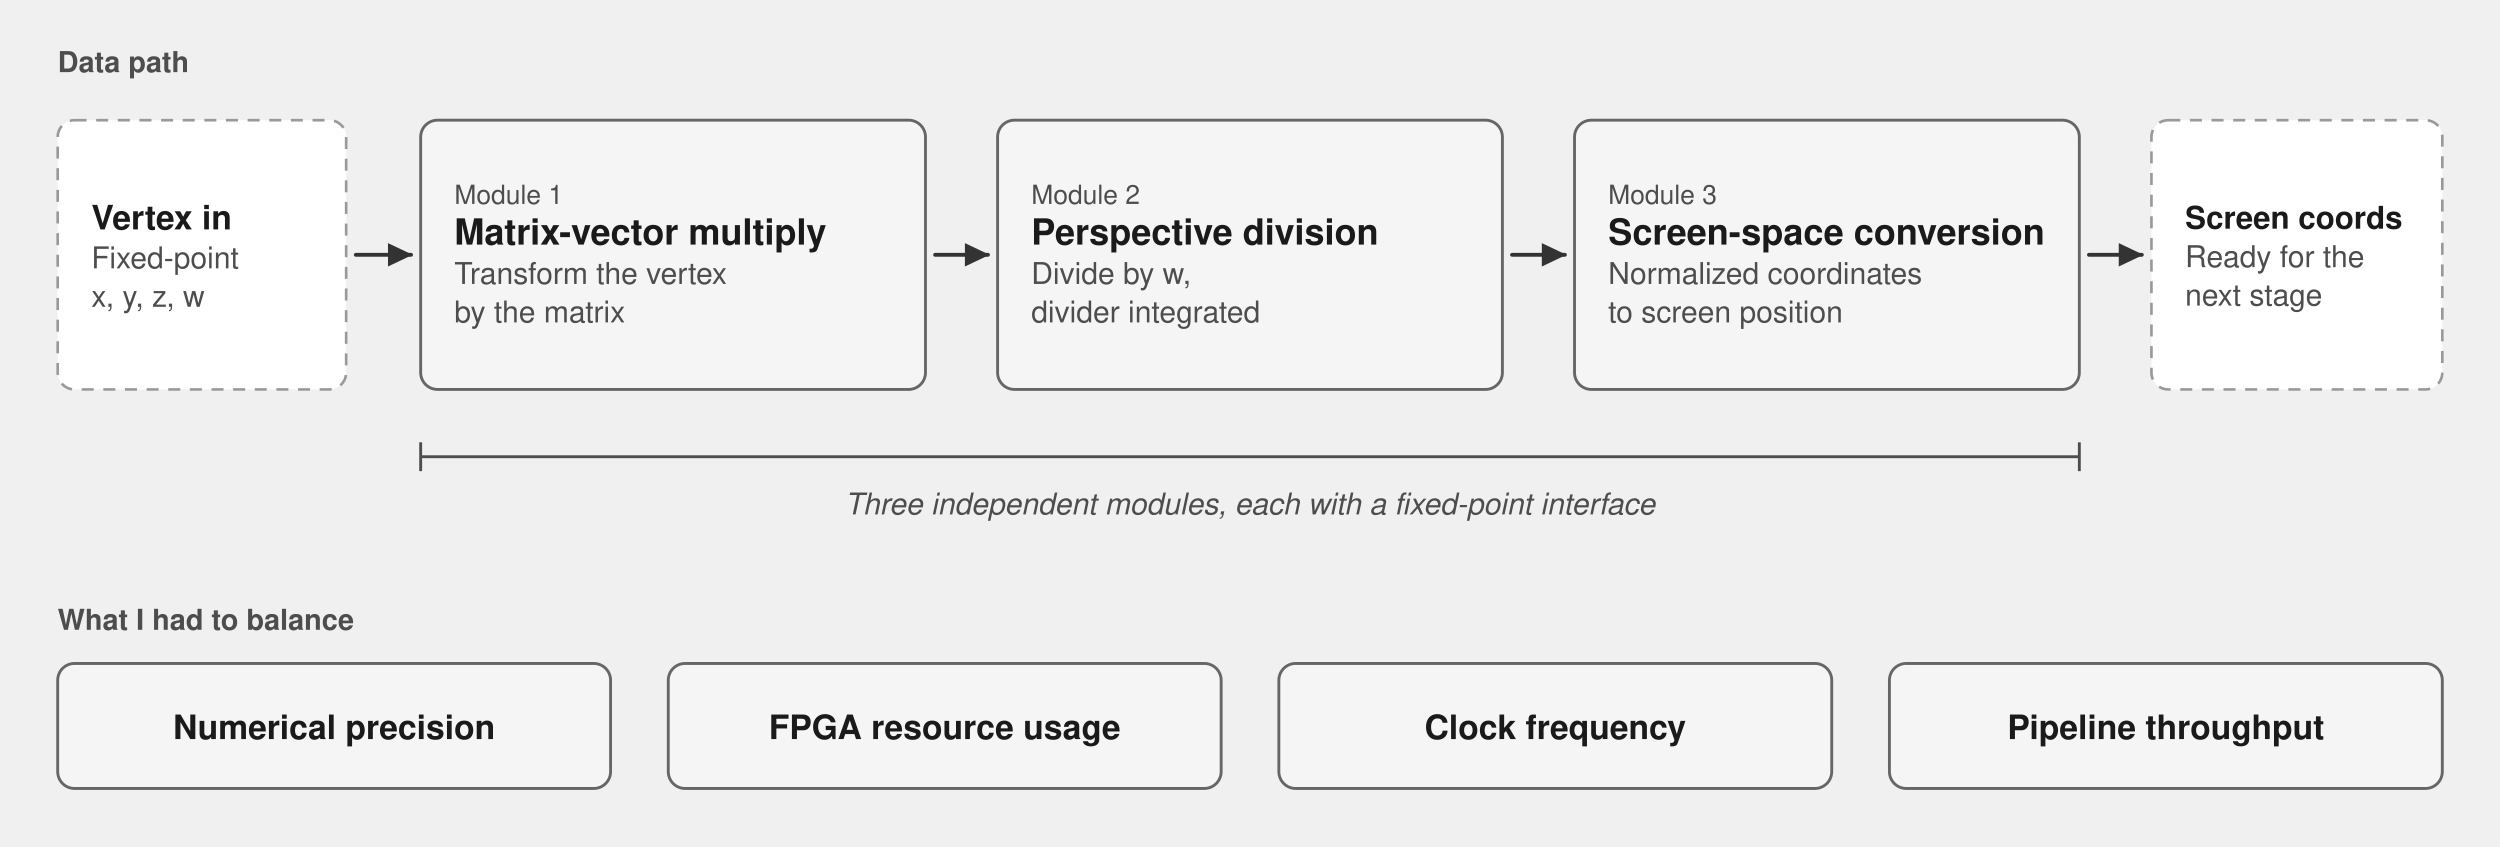
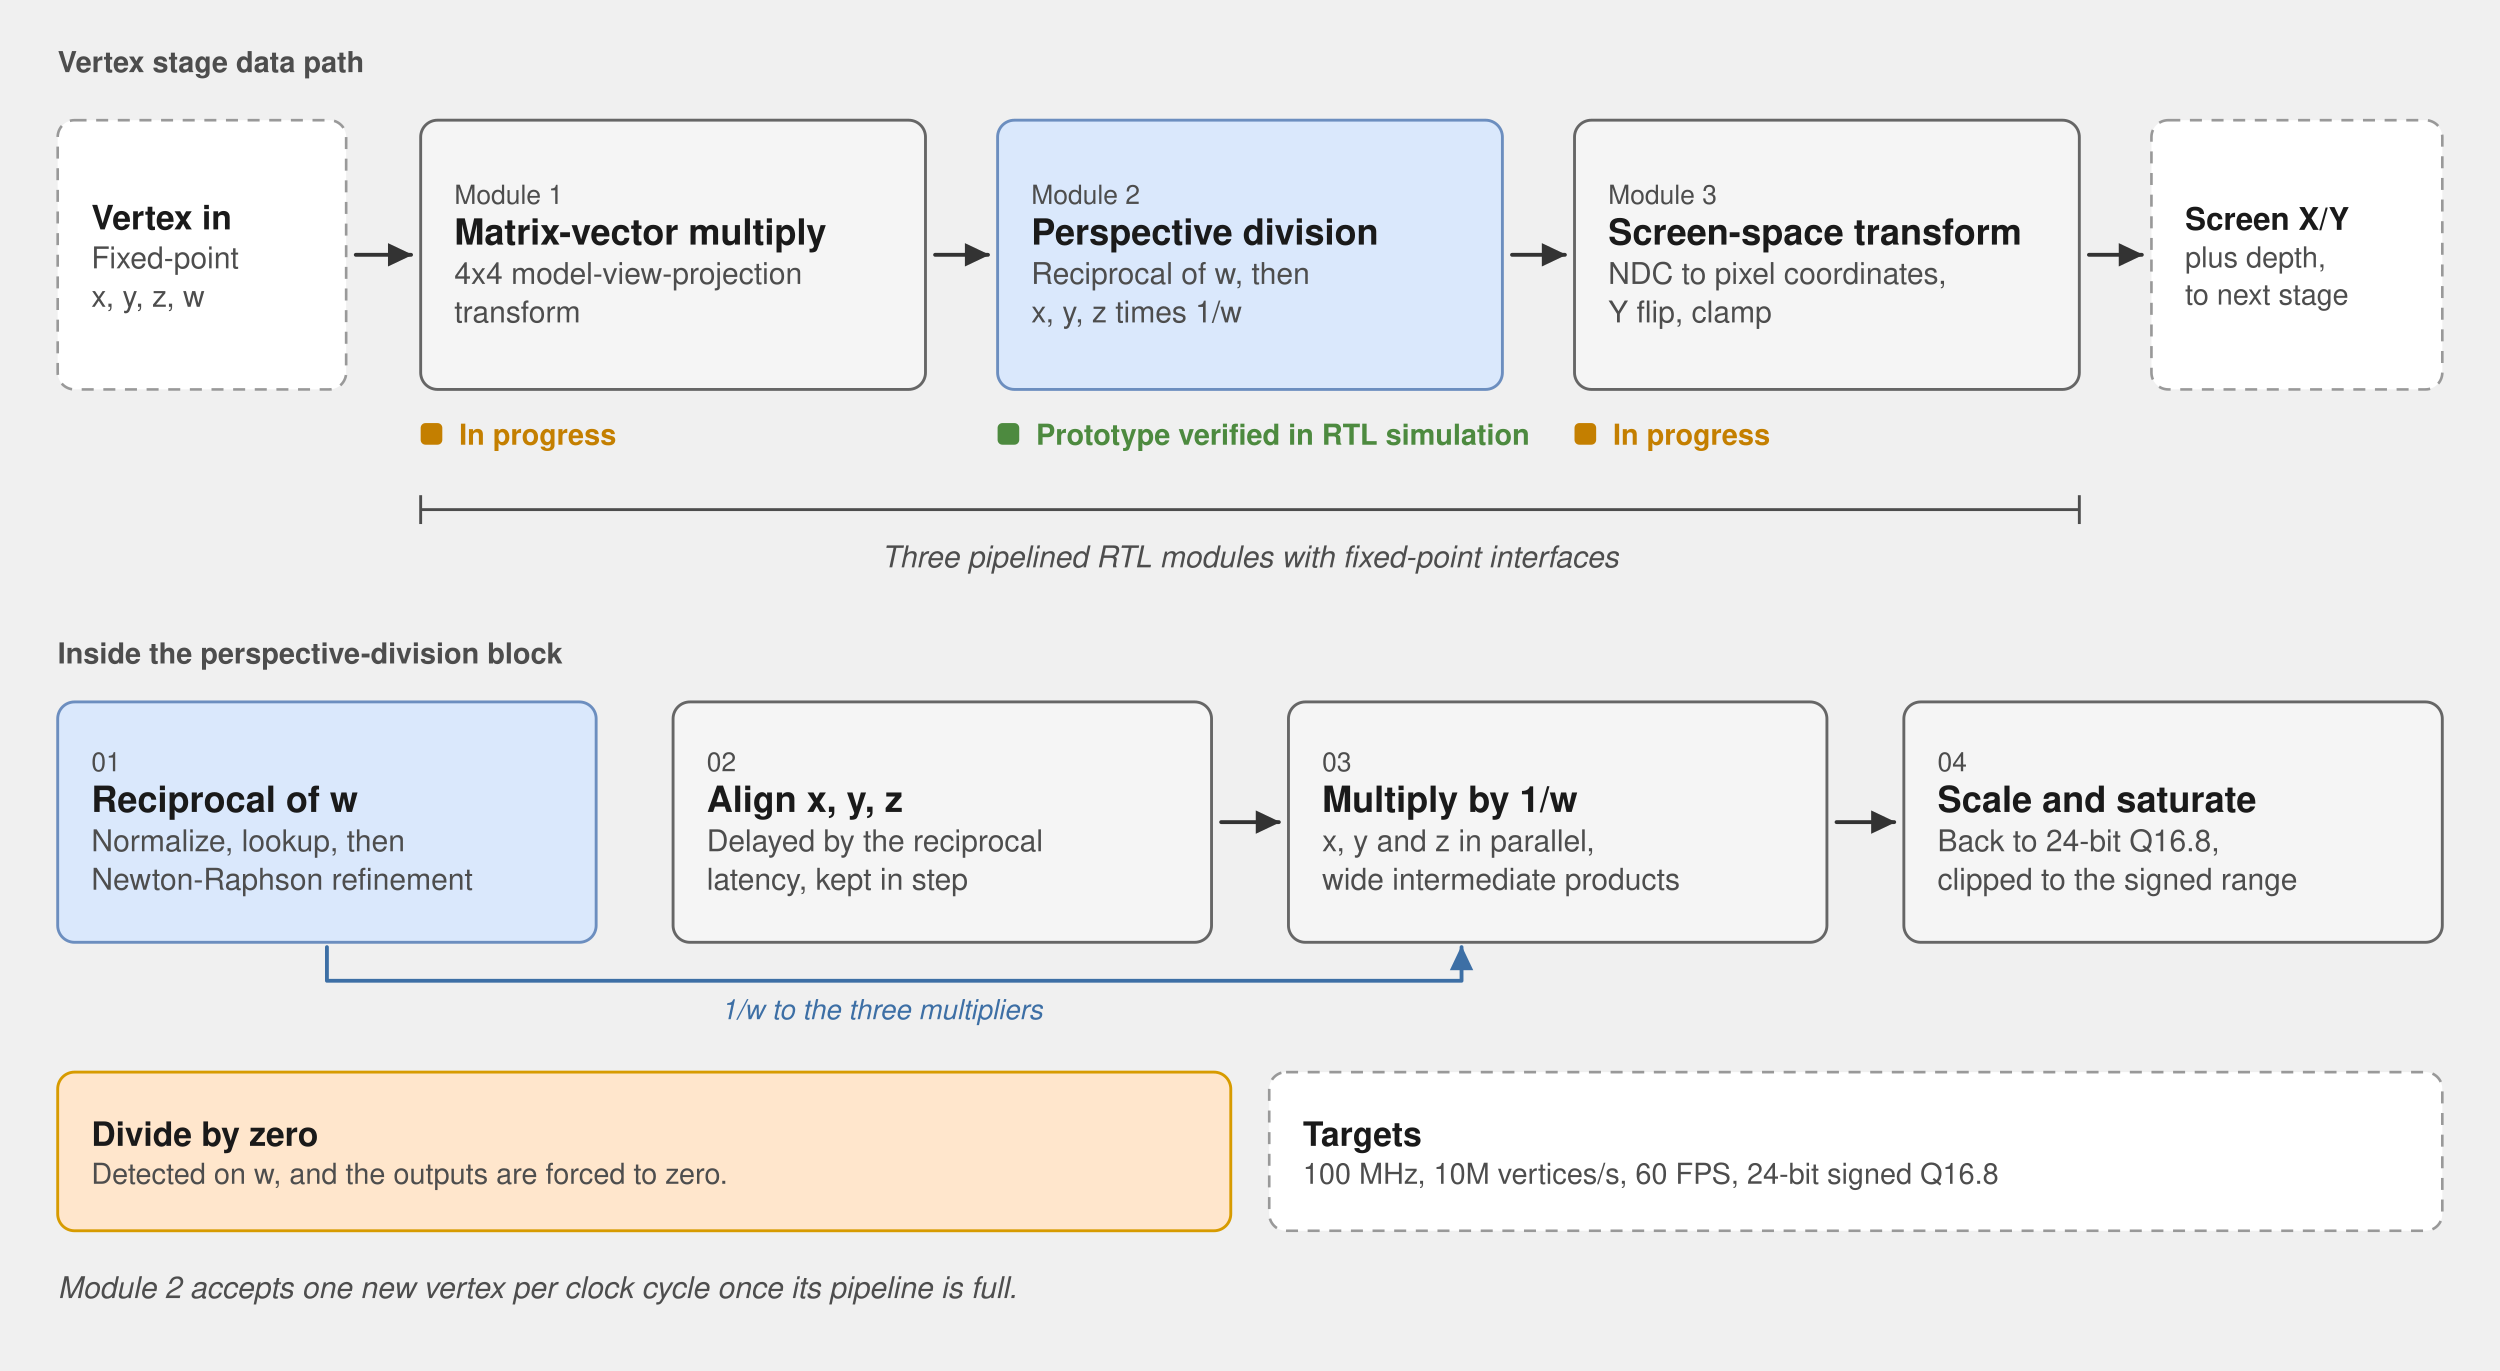
- <svg xmlns="http://www.w3.org/2000/svg" viewBox="0 0 1040 352" width="1040" height="352" role="img" aria-labelledby="t d" font-family="Helvetica, Arial, sans-serif">
+ <svg xmlns="http://www.w3.org/2000/svg" viewBox="0 0 1040 570" width="1040" height="570" role="img" aria-labelledby="t d" font-family="Helvetica, Arial, sans-serif">
  <defs>
    <marker id="a_ink" viewBox="0 0 10 10" refX="8.5" refY="5" markerWidth="8" markerHeight="8" orient="auto-start-reverse">
      <path d="M1 1.2 L9 5 L1 8.8 Z" fill="#333333" />
    </marker>
    <marker id="a_teal" viewBox="0 0 10 10" refX="8.5" refY="5" markerWidth="8" markerHeight="8" orient="auto-start-reverse">
      <path d="M1 1.2 L9 5 L1 8.8 Z" fill="#3d6fa5" />
    </marker>
    <marker id="a_rust" viewBox="0 0 10 10" refX="8.5" refY="5" markerWidth="8" markerHeight="8" orient="auto-start-reverse">
      <path d="M1 1.2 L9 5 L1 8.8 Z" fill="#c47f00" />
    </marker>
    <marker id="a_mute" viewBox="0 0 10 10" refX="8.5" refY="5" markerWidth="8" markerHeight="8" orient="auto-start-reverse">
      <path d="M1 1.2 L9 5 L1 8.8 Z" fill="#4d4d4d" />
    </marker>
    <marker id="a_good" viewBox="0 0 10 10" refX="8.5" refY="5" markerWidth="8" markerHeight="8" orient="auto-start-reverse">
      <path d="M1 1.2 L9 5 L1 8.8 Z" fill="#4d8a3f" />
    </marker>
  </defs>
-   <text x="24" y="30" font-size="12" font-weight="700" fill="#4d4d4d" text-anchor="start">Data path</text>
+   <text x="24" y="30" font-size="12" font-weight="700" fill="#4d4d4d" text-anchor="start">Vertex stage data path</text>
  <rect x="24" y="50" width="120" height="112" rx="7" fill="#ffffff" stroke="#999999" stroke-width="1.1" stroke-dasharray="5 4" />
  <text x="38" y="95.44" font-size="14" font-weight="700" fill="#1a1a1a" text-anchor="start">Vertex in</text>
  <text x="38" y="111.62" font-size="12.5" font-weight="400" fill="#4d4d4d" text-anchor="start">Fixed-point</text>
  <text x="38" y="127.62" font-size="12.5" font-weight="400" fill="#4d4d4d" text-anchor="start">x, y, z, w</text>
  <rect x="175" y="50" width="210" height="112" rx="7" fill="#f5f5f5" stroke="#666666" stroke-width="1.2" />
  <text x="189" y="84.84" font-size="11.0" font-weight="400" fill="#4d4d4d" text-anchor="start">Module 1</text>
  <text x="189" y="101.76" font-size="15" font-weight="700" fill="#1a1a1a" text-anchor="start">Matrix-vector multiply</text>
-   <text x="189" y="118.12" font-size="12.5" font-weight="400" fill="#4d4d4d" text-anchor="start">Transform the vertex</text>
-   <text x="189" y="134.12" font-size="12.5" font-weight="400" fill="#4d4d4d" text-anchor="start">by the matrix</text>
-   <rect x="415" y="50" width="210" height="112" rx="7" fill="#f5f5f5" stroke="#666666" stroke-width="1.2" />
+   <text x="189" y="118.12" font-size="12.5" font-weight="400" fill="#4d4d4d" text-anchor="start">4x4 model-view-projection</text>
+   <text x="189" y="134.12" font-size="12.5" font-weight="400" fill="#4d4d4d" text-anchor="start">transform</text>
+   <rect x="415" y="50" width="210" height="112" rx="7" fill="#dae8fc" stroke="#6c8ebf" stroke-width="1.2" />
  <text x="429" y="84.84" font-size="11.0" font-weight="400" fill="#4d4d4d" text-anchor="start">Module 2</text>
  <text x="429" y="101.76" font-size="15" font-weight="700" fill="#1a1a1a" text-anchor="start">Perspective division</text>
-   <text x="429" y="118.12" font-size="12.5" font-weight="400" fill="#4d4d4d" text-anchor="start">Divide by w,</text>
-   <text x="429" y="134.12" font-size="12.5" font-weight="400" fill="#4d4d4d" text-anchor="start">divider integrated</text>
+   <text x="429" y="118.12" font-size="12.5" font-weight="400" fill="#4d4d4d" text-anchor="start">Reciprocal of w, then</text>
+   <text x="429" y="134.12" font-size="12.5" font-weight="400" fill="#4d4d4d" text-anchor="start">x, y, z times 1/w</text>
  <rect x="655" y="50" width="210" height="112" rx="7" fill="#f5f5f5" stroke="#666666" stroke-width="1.2" />
  <text x="669" y="84.84" font-size="11.0" font-weight="400" fill="#4d4d4d" text-anchor="start">Module 3</text>
-   <text x="669" y="101.76" font-size="15" font-weight="700" fill="#1a1a1a" text-anchor="start">Screen-space conversion</text>
-   <text x="669" y="118.12" font-size="12.5" font-weight="400" fill="#4d4d4d" text-anchor="start">Normalized coordinates</text>
-   <text x="669" y="134.12" font-size="12.5" font-weight="400" fill="#4d4d4d" text-anchor="start">to screen position</text>
+   <text x="669" y="101.76" font-size="15" font-weight="700" fill="#1a1a1a" text-anchor="start">Screen-space transform</text>
+   <text x="669" y="118.12" font-size="12.5" font-weight="400" fill="#4d4d4d" text-anchor="start">NDC to pixel coordinates,</text>
+   <text x="669" y="134.12" font-size="12.5" font-weight="400" fill="#4d4d4d" text-anchor="start">Y flip, clamp</text>
  <rect x="895" y="50" width="121" height="112" rx="7" fill="#ffffff" stroke="#999999" stroke-width="1.1" stroke-dasharray="5 4" />
-   <text x="909" y="95.12" font-size="13" font-weight="700" fill="#1a1a1a" text-anchor="start">Screen coords</text>
-   <text x="909" y="111.12" font-size="12.5" font-weight="400" fill="#4d4d4d" text-anchor="start">Ready for the</text>
-   <text x="909" y="127.12" font-size="12.5" font-weight="400" fill="#4d4d4d" text-anchor="start">next stage</text>
+   <text x="909" y="95.62" font-size="13" font-weight="700" fill="#1a1a1a" text-anchor="start">Screen X/Y</text>
+   <text x="909" y="111.21" font-size="12" font-weight="400" fill="#4d4d4d" text-anchor="start">plus depth,</text>
+   <text x="909" y="126.71" font-size="12" font-weight="400" fill="#4d4d4d" text-anchor="start">to next stage</text>
  <path d="M148 106 L171 106" fill="none" stroke="#333333" stroke-width="1.6" stroke-linejoin="round" stroke-linecap="round" marker-end="url(#a_ink)" />
  <path d="M389 106 L411 106" fill="none" stroke="#333333" stroke-width="1.6" stroke-linejoin="round" stroke-linecap="round" marker-end="url(#a_ink)" />
  <path d="M629 106 L651 106" fill="none" stroke="#333333" stroke-width="1.6" stroke-linejoin="round" stroke-linecap="round" marker-end="url(#a_ink)" />
  <path d="M869 106 L891 106" fill="none" stroke="#333333" stroke-width="1.6" stroke-linejoin="round" stroke-linecap="round" marker-end="url(#a_ink)" />
-   <line x1="175" y1="190" x2="865" y2="190" stroke="#4d4d4d" stroke-width="1.2" />
-   <line x1="175" y1="184" x2="175" y2="196" stroke="#4d4d4d" stroke-width="1.2" />
-   <line x1="865" y1="184" x2="865" y2="196" stroke="#4d4d4d" stroke-width="1.2" />
-   <text x="520" y="214" font-size="12.5" font-weight="400" fill="#4d4d4d" text-anchor="middle" font-style="italic">Three independent modules, each with a fixed-point interface</text>
-   <text x="24" y="262" font-size="12" font-weight="700" fill="#4d4d4d" text-anchor="start">What I had to balance</text>
-   <rect x="24" y="276" width="230" height="52" rx="7" fill="#f5f5f5" stroke="#666666" stroke-width="1.2" />
-   <text x="139" y="307.44" font-size="14" font-weight="700" fill="#1a1a1a" text-anchor="middle">Numerical precision</text>
-   <rect x="278" y="276" width="230" height="52" rx="7" fill="#f5f5f5" stroke="#666666" stroke-width="1.2" />
-   <text x="393" y="307.44" font-size="14" font-weight="700" fill="#1a1a1a" text-anchor="middle">FPGA resource usage</text>
-   <rect x="532" y="276" width="230" height="52" rx="7" fill="#f5f5f5" stroke="#666666" stroke-width="1.2" />
-   <text x="647" y="307.44" font-size="14" font-weight="700" fill="#1a1a1a" text-anchor="middle">Clock frequency</text>
-   <rect x="786" y="276" width="230" height="52" rx="7" fill="#f5f5f5" stroke="#666666" stroke-width="1.2" />
-   <text x="901" y="307.44" font-size="14" font-weight="700" fill="#1a1a1a" text-anchor="middle">Pipeline throughput</text>
+   <rect x="175" y="176" width="9" height="9" rx="2" fill="#c47f00" stroke="none" stroke-width="1" />
+   <text x="191" y="185" font-size="12" font-weight="700" fill="#c47f00" text-anchor="start">In progress</text>
+   <rect x="415" y="176" width="9" height="9" rx="2" fill="#4d8a3f" stroke="none" stroke-width="1" />
+   <text x="431" y="185" font-size="12" font-weight="700" fill="#4d8a3f" text-anchor="start">Prototype verified in RTL simulation</text>
+   <rect x="655" y="176" width="9" height="9" rx="2" fill="#c47f00" stroke="none" stroke-width="1" />
+   <text x="671" y="185" font-size="12" font-weight="700" fill="#c47f00" text-anchor="start">In progress</text>
+   <line x1="175" y1="212" x2="865" y2="212" stroke="#4d4d4d" stroke-width="1.2" />
+   <line x1="175" y1="206" x2="175" y2="218" stroke="#4d4d4d" stroke-width="1.2" />
+   <line x1="865" y1="206" x2="865" y2="218" stroke="#4d4d4d" stroke-width="1.2" />
+   <text x="520" y="236" font-size="12.5" font-weight="400" fill="#4d4d4d" text-anchor="middle" font-style="italic">Three pipelined RTL modules with fixed-point interfaces</text>
+   <text x="24" y="276" font-size="12" font-weight="700" fill="#4d4d4d" text-anchor="start">Inside the perspective-division block</text>
+   <rect x="24" y="292" width="224" height="100" rx="7" fill="#dae8fc" stroke="#6c8ebf" stroke-width="1.2" />
+   <text x="38" y="320.84" font-size="11.0" font-weight="400" fill="#4d4d4d" text-anchor="start">01</text>
+   <text x="38" y="337.76" font-size="15" font-weight="700" fill="#1a1a1a" text-anchor="start">Reciprocal of w</text>
+   <text x="38" y="354.12" font-size="12.5" font-weight="400" fill="#4d4d4d" text-anchor="start">Normalize, lookup, then</text>
+   <text x="38" y="370.12" font-size="12.5" font-weight="400" fill="#4d4d4d" text-anchor="start">Newton-Raphson refinement</text>
+   <rect x="280" y="292" width="224" height="100" rx="7" fill="#f5f5f5" stroke="#666666" stroke-width="1.2" />
+   <text x="294" y="320.84" font-size="11.0" font-weight="400" fill="#4d4d4d" text-anchor="start">02</text>
+   <text x="294" y="337.76" font-size="15" font-weight="700" fill="#1a1a1a" text-anchor="start">Align x, y, z</text>
+   <text x="294" y="354.12" font-size="12.5" font-weight="400" fill="#4d4d4d" text-anchor="start">Delayed by the reciprocal</text>
+   <text x="294" y="370.12" font-size="12.5" font-weight="400" fill="#4d4d4d" text-anchor="start">latency, kept in step</text>
+   <rect x="536" y="292" width="224" height="100" rx="7" fill="#f5f5f5" stroke="#666666" stroke-width="1.2" />
+   <text x="550" y="320.84" font-size="11.0" font-weight="400" fill="#4d4d4d" text-anchor="start">03</text>
+   <text x="550" y="337.76" font-size="15" font-weight="700" fill="#1a1a1a" text-anchor="start">Multiply by 1/w</text>
+   <text x="550" y="354.12" font-size="12.5" font-weight="400" fill="#4d4d4d" text-anchor="start">x, y and z in parallel,</text>
+   <text x="550" y="370.12" font-size="12.5" font-weight="400" fill="#4d4d4d" text-anchor="start">wide intermediate products</text>
+   <rect x="792" y="292" width="224" height="100" rx="7" fill="#f5f5f5" stroke="#666666" stroke-width="1.2" />
+   <text x="806" y="320.84" font-size="11.0" font-weight="400" fill="#4d4d4d" text-anchor="start">04</text>
+   <text x="806" y="337.76" font-size="15" font-weight="700" fill="#1a1a1a" text-anchor="start">Scale and saturate</text>
+   <text x="806" y="354.12" font-size="12.5" font-weight="400" fill="#4d4d4d" text-anchor="start">Back to 24-bit Q16.8,</text>
+   <text x="806" y="370.12" font-size="12.5" font-weight="400" fill="#4d4d4d" text-anchor="start">clipped to the signed range</text>
+   <path d="M136 394 L136 408 L608 408 L608 394" fill="none" stroke="#3d6fa5" stroke-width="1.6" stroke-linejoin="round" stroke-linecap="round" marker-end="url(#a_teal)" />
+   <text x="300" y="424" font-size="11.5" font-weight="400" fill="#3d6fa5" text-anchor="start" font-style="italic">1/w to the three multipliers</text>
+   <path d="M508 342 L532 342" fill="none" stroke="#333333" stroke-width="1.6" stroke-linejoin="round" stroke-linecap="round" marker-end="url(#a_ink)" />
+   <path d="M764 342 L788 342" fill="none" stroke="#333333" stroke-width="1.6" stroke-linejoin="round" stroke-linecap="round" marker-end="url(#a_ink)" />
+   <rect x="24" y="446" width="488" height="66" rx="7" fill="#ffe6cc" stroke="#d79b00" stroke-width="1.2" />
+   <text x="38" y="476.69" font-size="14" font-weight="700" fill="#1a1a1a" text-anchor="start">Divide by zero</text>
+   <text x="38" y="492.46" font-size="12" font-weight="400" fill="#4d4d4d" text-anchor="start">Detected on w, and the outputs are forced to zero.</text>
+   <rect x="528" y="446" width="488" height="66" rx="7" fill="#ffffff" stroke="#999999" stroke-width="1.1" stroke-dasharray="5 4" />
+   <text x="542" y="476.69" font-size="14" font-weight="700" fill="#1a1a1a" text-anchor="start">Targets</text>
+   <text x="542" y="492.46" font-size="12" font-weight="400" fill="#4d4d4d" text-anchor="start">100 MHz, 10M vertices/s, 60 FPS, 24-bit signed Q16.8</text>
+   <text x="24" y="540" font-size="12.5" font-weight="400" fill="#4d4d4d" text-anchor="start" font-style="italic">Module 2 accepts one new vertex per clock cycle once its pipeline is full.</text>
</svg>
